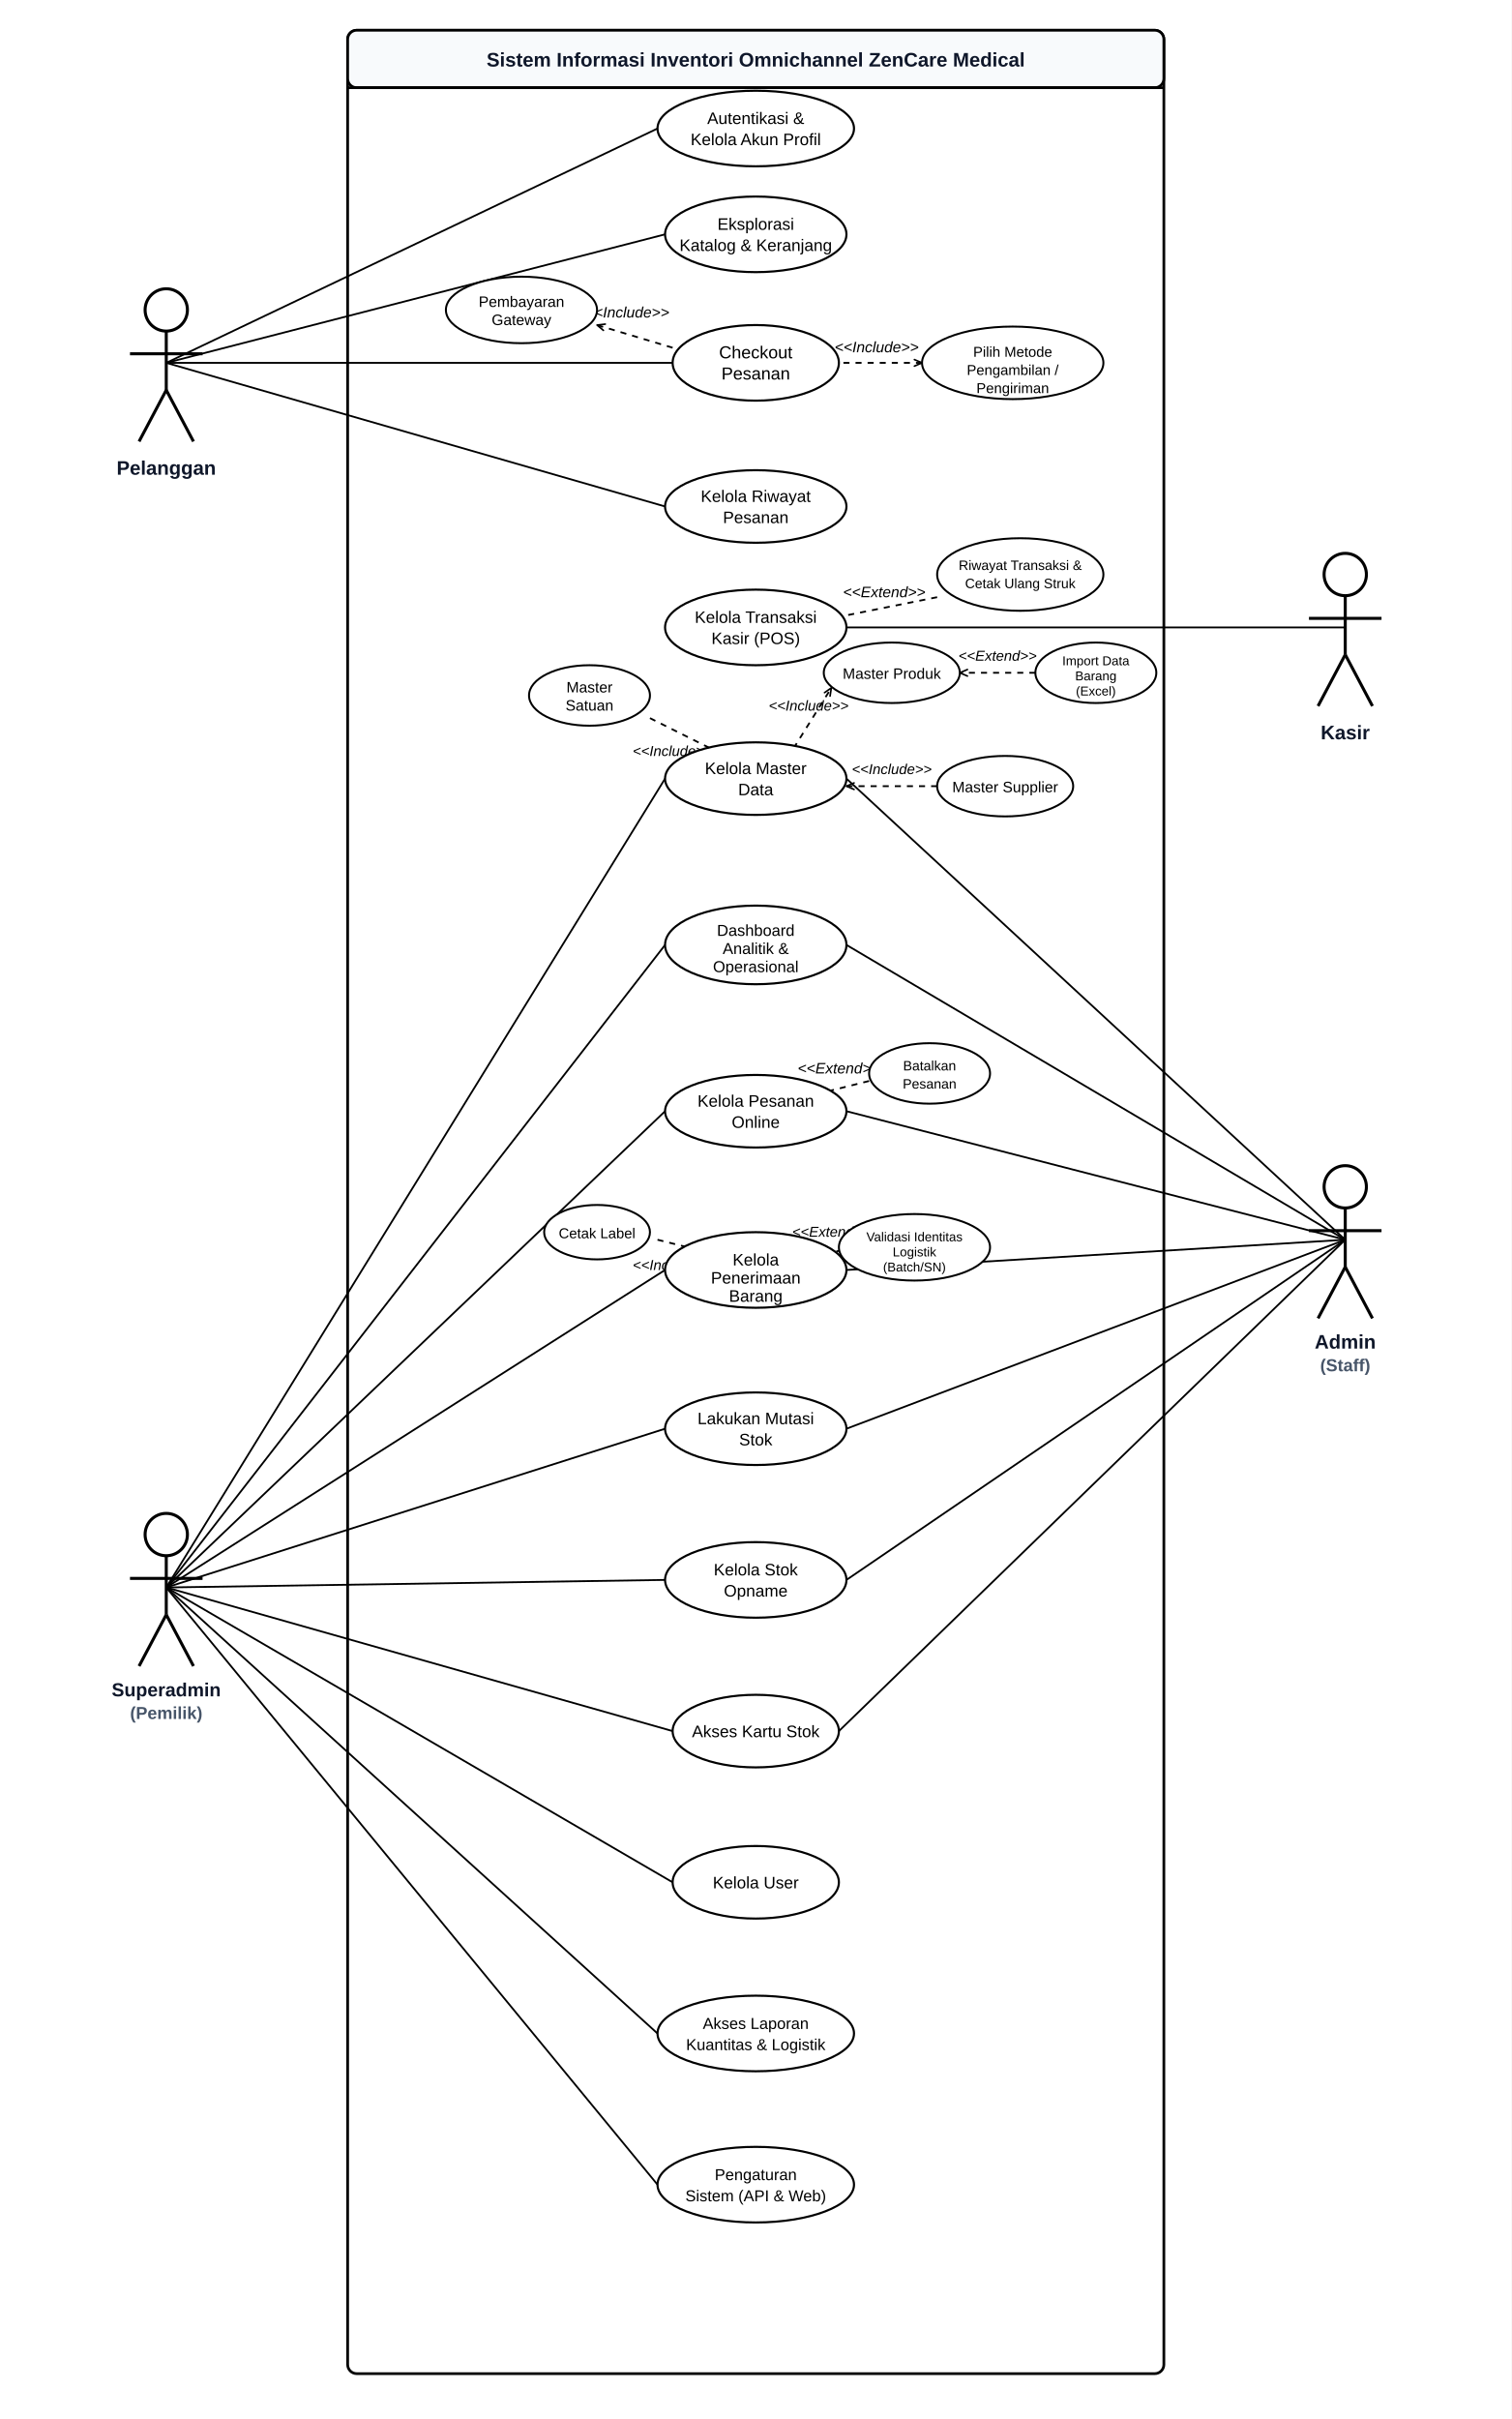
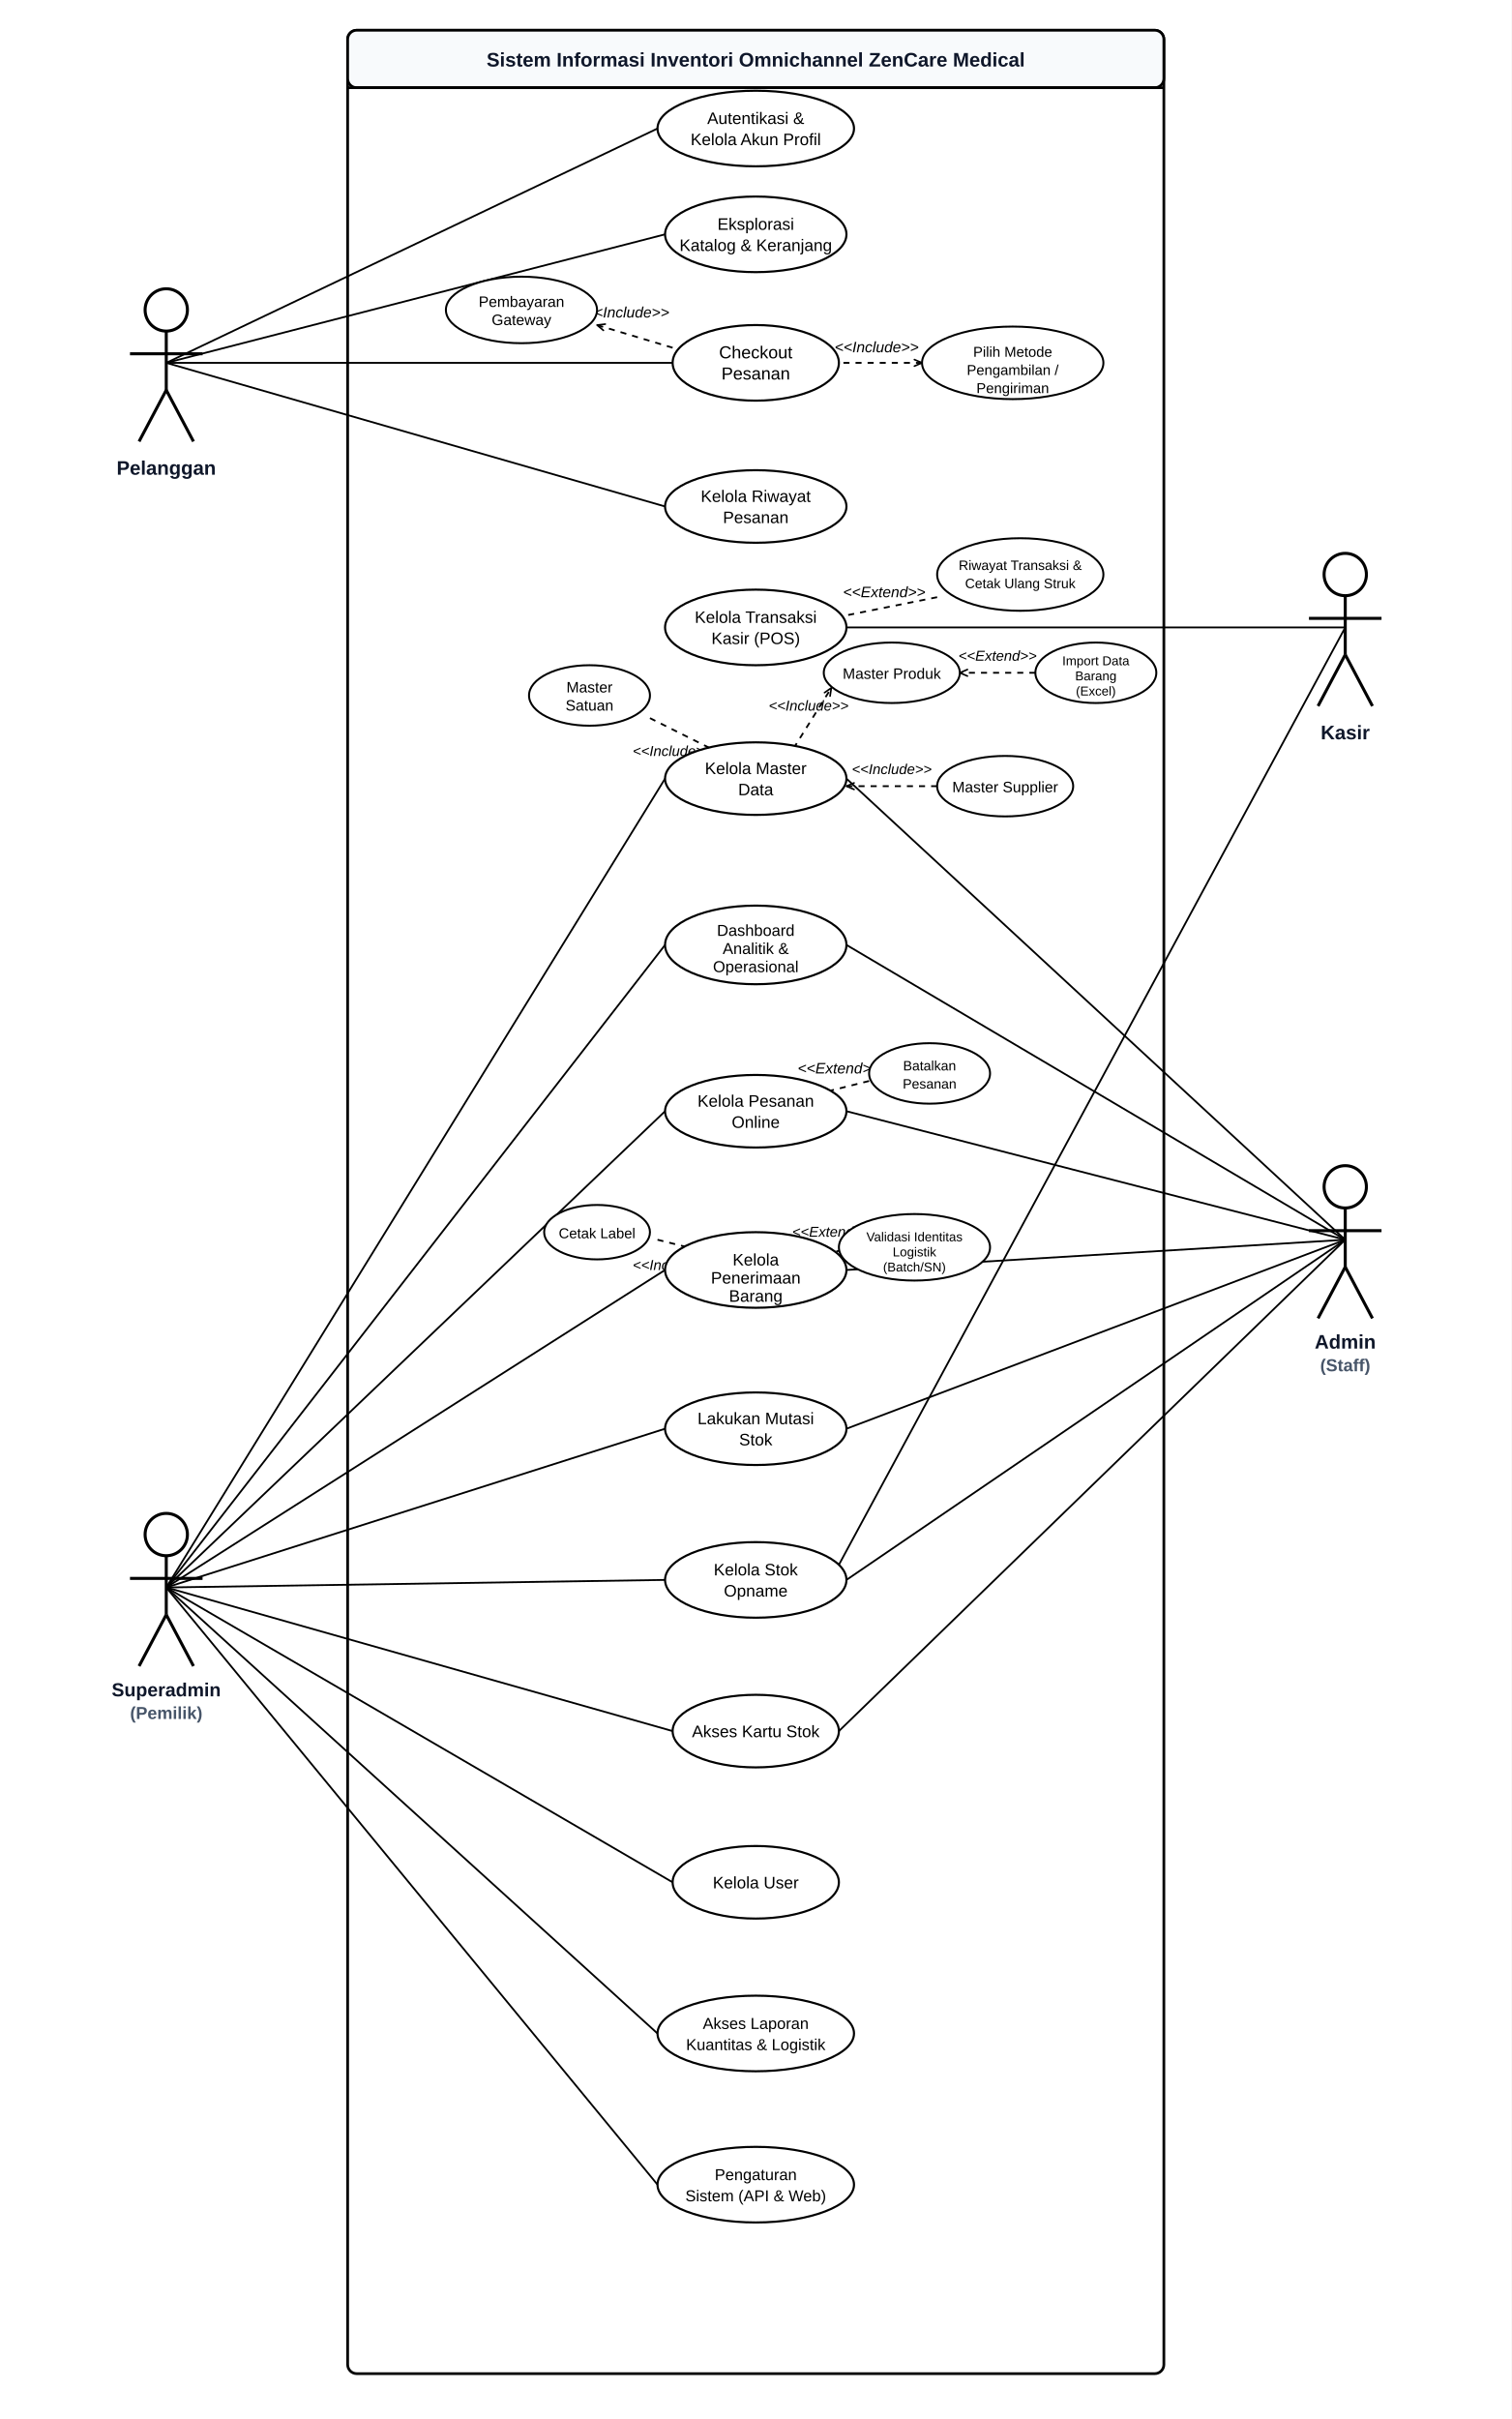
<svg xmlns="http://www.w3.org/2000/svg" viewBox="0 0 1000 1600" width="1000" height="1600">
  <defs>
    <marker id="open-arrow" viewBox="0 0 10 10" refX="8" refY="5" markerWidth="6" markerHeight="6" orient="auto-start-reverse">
      <path d="M 1 2 L 8 5 L 1 8" fill="none" stroke="#000" stroke-width="1.5" stroke-linecap="round" stroke-linejoin="round" />
    </marker>
  </defs>
  <rect width="100%" height="100%" fill="#ffffff" />
  <rect x="230" y="20" width="540" height="1550" rx="6" ry="6" fill="#ffffff" stroke="#000000" stroke-width="1.8" />
  <rect x="230" y="20" width="540" height="38" rx="6" ry="6" fill="#f8fafc" stroke="#000000" stroke-width="1.8" />
  <line x1="230" y1="58" x2="770" y2="58" stroke="#000000" stroke-width="1.8" />
  <text x="500" y="44" text-anchor="middle" font-family="Arial, Helvetica, sans-serif" font-size="13" font-weight="bold" fill="#0f172a">
        Sistem Informasi Inventori Omnichannel ZenCare Medical
    </text>
  <line x1="110" y1="240" x2="435" y2="85" stroke="#000" stroke-width="1.2" />
  <line x1="110" y1="240" x2="440" y2="155" stroke="#000" stroke-width="1.2" />
  <line x1="110" y1="240" x2="445" y2="240" stroke="#000" stroke-width="1.2" />
  <line x1="110" y1="240" x2="440" y2="335" stroke="#000" stroke-width="1.2" />
  <line x1="890" y1="415" x2="560" y2="415" stroke="#000" stroke-width="1.2" />
+   <line x1="890" y1="415" x2="555" y2="1035" stroke="#000" stroke-width="1.2" />
  <line x1="110" y1="1050" x2="440" y2="515" stroke="#000" stroke-width="1.2" />
  <line x1="110" y1="1050" x2="440" y2="625" stroke="#000" stroke-width="1.2" />
  <line x1="110" y1="1050" x2="440" y2="735" stroke="#000" stroke-width="1.2" />
  <line x1="110" y1="1050" x2="440" y2="840" stroke="#000" stroke-width="1.2" />
  <line x1="110" y1="1050" x2="440" y2="945" stroke="#000" stroke-width="1.2" />
  <line x1="110" y1="1050" x2="440" y2="1045" stroke="#000" stroke-width="1.2" />
  <line x1="110" y1="1050" x2="445" y2="1145" stroke="#000" stroke-width="1.2" />
  <line x1="110" y1="1050" x2="445" y2="1245" stroke="#000" stroke-width="1.2" />
  <line x1="110" y1="1050" x2="435" y2="1345" stroke="#000" stroke-width="1.2" />
  <line x1="110" y1="1050" x2="435" y2="1445" stroke="#000" stroke-width="1.2" />
  <line x1="890" y1="820" x2="560" y2="515" stroke="#000" stroke-width="1.2" />
  <line x1="890" y1="820" x2="560" y2="625" stroke="#000" stroke-width="1.2" />
  <line x1="890" y1="820" x2="560" y2="735" stroke="#000" stroke-width="1.2" />
  <line x1="890" y1="820" x2="560" y2="840" stroke="#000" stroke-width="1.2" />
  <line x1="890" y1="820" x2="560" y2="945" stroke="#000" stroke-width="1.2" />
  <line x1="890" y1="820" x2="560" y2="1045" stroke="#000" stroke-width="1.2" />
  <line x1="890" y1="820" x2="555" y2="1145" stroke="#000" stroke-width="1.2" />
  <line x1="445" y1="230" x2="395" y2="215" stroke="#000" stroke-width="1.2" stroke-dasharray="4,4" marker-end="url(#open-arrow)" />
  <text x="415" y="210" text-anchor="middle" font-family="Arial" font-size="10" font-style="italic" fill="#000">&lt;&lt;Include&gt;&gt;</text>
  <line x1="550" y1="240" x2="610" y2="240" stroke="#000" stroke-width="1.2" stroke-dasharray="4,4" marker-end="url(#open-arrow)" />
  <text x="580" y="233" text-anchor="middle" font-family="Arial" font-size="10" font-style="italic" fill="#000">&lt;&lt;Include&gt;&gt;</text>
  <line x1="620" y1="395" x2="545" y2="410" stroke="#000" stroke-width="1.2" stroke-dasharray="4,4" marker-end="url(#open-arrow)" />
  <text x="585" y="395" text-anchor="middle" font-family="Arial" font-size="10" font-style="italic" fill="#000">&lt;&lt;Extend&gt;&gt;</text>
  <line x1="430" y1="475" x2="480" y2="500" stroke="#000" stroke-width="1.2" stroke-dasharray="4,4" marker-end="url(#open-arrow)" />
  <text x="445" y="500" text-anchor="middle" font-family="Arial" font-size="9.5" font-style="italic" fill="#000">&lt;&lt;Include&gt;&gt;</text>
  <line x1="620" y1="520" x2="560" y2="520" stroke="#000" stroke-width="1.2" stroke-dasharray="4,4" marker-end="url(#open-arrow)" />
  <text x="590" y="512" text-anchor="middle" font-family="Arial" font-size="9.5" font-style="italic" fill="#000">&lt;&lt;Include&gt;&gt;</text>
  <line x1="525" y1="495" x2="550" y2="455" stroke="#000" stroke-width="1.2" stroke-dasharray="4,4" marker-end="url(#open-arrow)" />
  <text x="535" y="470" text-anchor="middle" font-family="Arial" font-size="9.5" font-style="italic" fill="#000">&lt;&lt;Include&gt;&gt;</text>
  <line x1="685" y1="445" x2="635" y2="445" stroke="#000" stroke-width="1.2" stroke-dasharray="4,4" marker-end="url(#open-arrow)" />
  <text x="660" y="437" text-anchor="middle" font-family="Arial" font-size="9.5" font-style="italic" fill="#000">&lt;&lt;Extend&gt;&gt;</text>
  <line x1="575" y1="715" x2="535" y2="725" stroke="#000" stroke-width="1.2" stroke-dasharray="4,4" marker-end="url(#open-arrow)" />
  <text x="555" y="710" text-anchor="middle" font-family="Arial" font-size="10" font-style="italic" fill="#000">&lt;&lt;Extend&gt;&gt;</text>
  <line x1="435" y1="820" x2="475" y2="830" stroke="#000" stroke-width="1.2" stroke-dasharray="4,4" marker-end="url(#open-arrow)" />
  <text x="445" y="840" text-anchor="middle" font-family="Arial" font-size="9.5" font-style="italic" fill="#000">&lt;&lt;Include&gt;&gt;</text>
  <line x1="565" y1="825" x2="535" y2="832" stroke="#000" stroke-width="1.2" stroke-dasharray="4,4" marker-end="url(#open-arrow)" />
  <text x="550" y="818" text-anchor="middle" font-family="Arial" font-size="9.5" font-style="italic" fill="#000">&lt;&lt;Extend&gt;&gt;</text>
  <g transform="translate(500, 85)">
    <ellipse cx="0" cy="0" rx="65" ry="25" fill="#ffffff" stroke="#000000" stroke-width="1.4" />
    <text x="0" y="-3" text-anchor="middle" font-family="Arial" font-size="11" fill="#000">Autentikasi &amp;</text>
    <text x="0" y="11" text-anchor="middle" font-family="Arial" font-size="11" fill="#000">Kelola Akun Profil</text>
  </g>
  <g transform="translate(500, 155)">
    <ellipse cx="0" cy="0" rx="60" ry="25" fill="#ffffff" stroke="#000000" stroke-width="1.4" />
    <text x="0" y="-3" text-anchor="middle" font-family="Arial" font-size="11" fill="#000">Eksplorasi</text>
    <text x="0" y="11" text-anchor="middle" font-family="Arial" font-size="11" fill="#000">Katalog &amp; Keranjang</text>
  </g>
  <g transform="translate(500, 240)">
    <ellipse cx="0" cy="0" rx="55" ry="25" fill="#ffffff" stroke="#000000" stroke-width="1.4" />
    <text x="0" y="-3" text-anchor="middle" font-family="Arial" font-size="11.5" fill="#000">Checkout</text>
    <text x="0" y="11" text-anchor="middle" font-family="Arial" font-size="11.5" fill="#000">Pesanan</text>
  </g>
  <g transform="translate(345, 205)">
    <ellipse cx="0" cy="0" rx="50" ry="22" fill="#ffffff" stroke="#000000" stroke-width="1.3" />
    <text x="0" y="-2" text-anchor="middle" font-family="Arial" font-size="10" fill="#000">Pembayaran</text>
    <text x="0" y="10" text-anchor="middle" font-family="Arial" font-size="10" fill="#000">Gateway</text>
  </g>
  <g transform="translate(670, 240)">
    <ellipse cx="0" cy="0" rx="60" ry="24" fill="#ffffff" stroke="#000000" stroke-width="1.3" />
    <text x="0" y="-4" text-anchor="middle" font-family="Arial" font-size="9.5" fill="#000">Pilih Metode</text>
    <text x="0" y="8" text-anchor="middle" font-family="Arial" font-size="9.5" fill="#000">Pengambilan /</text>
    <text x="0" y="20" text-anchor="middle" font-family="Arial" font-size="9.5" fill="#000">Pengiriman</text>
  </g>
  <g transform="translate(500, 335)">
    <ellipse cx="0" cy="0" rx="60" ry="24" fill="#ffffff" stroke="#000000" stroke-width="1.4" />
    <text x="0" y="-3" text-anchor="middle" font-family="Arial" font-size="11" fill="#000">Kelola Riwayat</text>
    <text x="0" y="11" text-anchor="middle" font-family="Arial" font-size="11" fill="#000">Pesanan</text>
  </g>
  <g transform="translate(500, 415)">
    <ellipse cx="0" cy="0" rx="60" ry="25" fill="#ffffff" stroke="#000000" stroke-width="1.4" />
    <text x="0" y="-3" text-anchor="middle" font-family="Arial" font-size="11" fill="#000">Kelola Transaksi</text>
    <text x="0" y="11" text-anchor="middle" font-family="Arial" font-size="11" fill="#000">Kasir (POS)</text>
  </g>
  <g transform="translate(675, 380)">
    <ellipse cx="0" cy="0" rx="55" ry="24" fill="#ffffff" stroke="#000000" stroke-width="1.3" />
    <text x="0" y="-3" text-anchor="middle" font-family="Arial" font-size="9" fill="#000">Riwayat Transaksi &amp;</text>
    <text x="0" y="9" text-anchor="middle" font-family="Arial" font-size="9" fill="#000">Cetak Ulang Struk</text>
  </g>
  <g transform="translate(500, 515)">
    <ellipse cx="0" cy="0" rx="60" ry="24" fill="#ffffff" stroke="#000000" stroke-width="1.4" />
    <text x="0" y="-3" text-anchor="middle" font-family="Arial" font-size="11" fill="#000">Kelola Master</text>
    <text x="0" y="11" text-anchor="middle" font-family="Arial" font-size="11" fill="#000">Data</text>
  </g>
  <g transform="translate(390, 460)">
    <ellipse cx="0" cy="0" rx="40" ry="20" fill="#ffffff" stroke="#000000" stroke-width="1.3" />
    <text x="0" y="-2" text-anchor="middle" font-family="Arial" font-size="10" fill="#000">Master</text>
    <text x="0" y="10" text-anchor="middle" font-family="Arial" font-size="10" fill="#000">Satuan</text>
  </g>
  <g transform="translate(665, 520)">
    <ellipse cx="0" cy="0" rx="45" ry="20" fill="#ffffff" stroke="#000000" stroke-width="1.3" />
    <text x="0" y="4" text-anchor="middle" font-family="Arial" font-size="10" fill="#000">Master Supplier</text>
  </g>
  <g transform="translate(590, 445)">
    <ellipse cx="0" cy="0" rx="45" ry="20" fill="#ffffff" stroke="#000000" stroke-width="1.3" />
    <text x="0" y="4" text-anchor="middle" font-family="Arial" font-size="10" fill="#000">Master Produk</text>
  </g>
  <g transform="translate(725, 445)">
    <ellipse cx="0" cy="0" rx="40" ry="20" fill="#ffffff" stroke="#000000" stroke-width="1.3" />
    <text x="0" y="-5" text-anchor="middle" font-family="Arial" font-size="8.5" fill="#000">Import Data</text>
    <text x="0" y="5" text-anchor="middle" font-family="Arial" font-size="8.5" fill="#000">Barang</text>
    <text x="0" y="15" text-anchor="middle" font-family="Arial" font-size="8.5" fill="#000">(Excel)</text>
  </g>
  <g transform="translate(500, 625)">
    <ellipse cx="0" cy="0" rx="60" ry="26" fill="#ffffff" stroke="#000000" stroke-width="1.4" />
    <text x="0" y="-6" text-anchor="middle" font-family="Arial" font-size="10.5" fill="#000">Dashboard</text>
    <text x="0" y="6" text-anchor="middle" font-family="Arial" font-size="10.5" fill="#000">Analitik &amp;</text>
    <text x="0" y="18" text-anchor="middle" font-family="Arial" font-size="10.5" fill="#000">Operasional</text>
  </g>
  <g transform="translate(500, 735)">
    <ellipse cx="0" cy="0" rx="60" ry="24" fill="#ffffff" stroke="#000000" stroke-width="1.4" />
    <text x="0" y="-3" text-anchor="middle" font-family="Arial" font-size="11" fill="#000">Kelola Pesanan</text>
    <text x="0" y="11" text-anchor="middle" font-family="Arial" font-size="11" fill="#000">Online</text>
  </g>
  <g transform="translate(615, 710)">
    <ellipse cx="0" cy="0" rx="40" ry="20" fill="#ffffff" stroke="#000000" stroke-width="1.3" />
    <text x="0" y="-2" text-anchor="middle" font-family="Arial" font-size="9" fill="#000">Batalkan</text>
    <text x="0" y="10" text-anchor="middle" font-family="Arial" font-size="9" fill="#000">Pesanan</text>
  </g>
  <g transform="translate(500, 840)">
    <ellipse cx="0" cy="0" rx="60" ry="25" fill="#ffffff" stroke="#000000" stroke-width="1.4" />
    <text x="0" y="-3" text-anchor="middle" font-family="Arial" font-size="11" fill="#000">Kelola</text>
    <text x="0" y="9" text-anchor="middle" font-family="Arial" font-size="11" fill="#000">Penerimaan</text>
    <text x="0" y="21" text-anchor="middle" font-family="Arial" font-size="11" fill="#000">Barang</text>
  </g>
  <g transform="translate(395, 815)">
    <ellipse cx="0" cy="0" rx="35" ry="18" fill="#ffffff" stroke="#000000" stroke-width="1.3" />
    <text x="0" y="4" text-anchor="middle" font-family="Arial" font-size="9.5" fill="#000">Cetak Label</text>
  </g>
  <g transform="translate(605, 825)">
    <ellipse cx="0" cy="0" rx="50" ry="22" fill="#ffffff" stroke="#000000" stroke-width="1.3" />
    <text x="0" y="-4" text-anchor="middle" font-family="Arial" font-size="8.5" fill="#000">Validasi Identitas</text>
    <text x="0" y="6" text-anchor="middle" font-family="Arial" font-size="8.5" fill="#000">Logistik</text>
    <text x="0" y="16" text-anchor="middle" font-family="Arial" font-size="8.5" fill="#000">(Batch/SN)</text>
  </g>
  <g transform="translate(500, 945)">
    <ellipse cx="0" cy="0" rx="60" ry="24" fill="#ffffff" stroke="#000000" stroke-width="1.4" />
    <text x="0" y="-3" text-anchor="middle" font-family="Arial" font-size="11" fill="#000">Lakukan Mutasi</text>
    <text x="0" y="11" text-anchor="middle" font-family="Arial" font-size="11" fill="#000">Stok</text>
  </g>
  <g transform="translate(500, 1045)">
    <ellipse cx="0" cy="0" rx="60" ry="25" fill="#ffffff" stroke="#000000" stroke-width="1.4" />
    <text x="0" y="-3" text-anchor="middle" font-family="Arial" font-size="11" fill="#000">Kelola Stok</text>
    <text x="0" y="11" text-anchor="middle" font-family="Arial" font-size="11" fill="#000">Opname</text>
  </g>
  <g transform="translate(500, 1145)">
    <ellipse cx="0" cy="0" rx="55" ry="24" fill="#ffffff" stroke="#000000" stroke-width="1.4" />
    <text x="0" y="4" text-anchor="middle" font-family="Arial" font-size="11" fill="#000">Akses Kartu Stok</text>
  </g>
  <g transform="translate(500, 1245)">
    <ellipse cx="0" cy="0" rx="55" ry="24" fill="#ffffff" stroke="#000000" stroke-width="1.4" />
    <text x="0" y="4" text-anchor="middle" font-family="Arial" font-size="11" fill="#000">Kelola User</text>
  </g>
  <g transform="translate(500, 1345)">
    <ellipse cx="0" cy="0" rx="65" ry="25" fill="#ffffff" stroke="#000000" stroke-width="1.4" />
    <text x="0" y="-3" text-anchor="middle" font-family="Arial" font-size="10.5" fill="#000">Akses Laporan</text>
    <text x="0" y="11" text-anchor="middle" font-family="Arial" font-size="10.5" fill="#000">Kuantitas &amp; Logistik</text>
  </g>
  <g transform="translate(500, 1445)">
    <ellipse cx="0" cy="0" rx="65" ry="25" fill="#ffffff" stroke="#000000" stroke-width="1.4" />
    <text x="0" y="-3" text-anchor="middle" font-family="Arial" font-size="10.5" fill="#000">Pengaturan</text>
    <text x="0" y="11" text-anchor="middle" font-family="Arial" font-size="10.5" fill="#000">Sistem (API &amp; Web)</text>
  </g>
  <g transform="translate(110, 240)">
    <circle cx="0" cy="-35" r="14" fill="#ffffff" stroke="#000000" stroke-width="2" />
    <line x1="0" y1="-21" x2="0" y2="18" stroke="#000000" stroke-width="2" />
    <line x1="-24" y1="-6" x2="24" y2="-6" stroke="#000000" stroke-width="2" />
    <line x1="0" y1="18" x2="-18" y2="52" stroke="#000000" stroke-width="2" />
    <line x1="0" y1="18" x2="18" y2="52" stroke="#000000" stroke-width="2" />
    <text x="0" y="74" text-anchor="middle" font-family="Arial" font-size="13" font-weight="bold" fill="#0f172a">Pelanggan</text>
  </g>
  <g transform="translate(890, 415)">
    <circle cx="0" cy="-35" r="14" fill="#ffffff" stroke="#000000" stroke-width="2" />
    <line x1="0" y1="-21" x2="0" y2="18" stroke="#000000" stroke-width="2" />
    <line x1="-24" y1="-6" x2="24" y2="-6" stroke="#000000" stroke-width="2" />
    <line x1="0" y1="18" x2="-18" y2="52" stroke="#000000" stroke-width="2" />
    <line x1="0" y1="18" x2="18" y2="52" stroke="#000000" stroke-width="2" />
    <text x="0" y="74" text-anchor="middle" font-family="Arial" font-size="13" font-weight="bold" fill="#0f172a">Kasir</text>
  </g>
  <g transform="translate(110, 1050)">
    <circle cx="0" cy="-35" r="14" fill="#ffffff" stroke="#000000" stroke-width="2" />
    <line x1="0" y1="-21" x2="0" y2="18" stroke="#000000" stroke-width="2" />
    <line x1="-24" y1="-6" x2="24" y2="-6" stroke="#000000" stroke-width="2" />
    <line x1="0" y1="18" x2="-18" y2="52" stroke="#000000" stroke-width="2" />
    <line x1="0" y1="18" x2="18" y2="52" stroke="#000000" stroke-width="2" />
    <text x="0" y="72" text-anchor="middle" font-family="Arial" font-size="12.5" font-weight="bold" fill="#0f172a">Superadmin</text>
    <text x="0" y="87" text-anchor="middle" font-family="Arial" font-size="11.5" font-weight="bold" fill="#475569">(Pemilik)</text>
  </g>
  <g transform="translate(890, 820)">
    <circle cx="0" cy="-35" r="14" fill="#ffffff" stroke="#000000" stroke-width="2" />
    <line x1="0" y1="-21" x2="0" y2="18" stroke="#000000" stroke-width="2" />
    <line x1="-24" y1="-6" x2="24" y2="-6" stroke="#000000" stroke-width="2" />
    <line x1="0" y1="18" x2="-18" y2="52" stroke="#000000" stroke-width="2" />
    <line x1="0" y1="18" x2="18" y2="52" stroke="#000000" stroke-width="2" />
    <text x="0" y="72" text-anchor="middle" font-family="Arial" font-size="13" font-weight="bold" fill="#0f172a">Admin</text>
    <text x="0" y="87" text-anchor="middle" font-family="Arial" font-size="11.5" font-weight="bold" fill="#475569">(Staff)</text>
  </g>
</svg>
